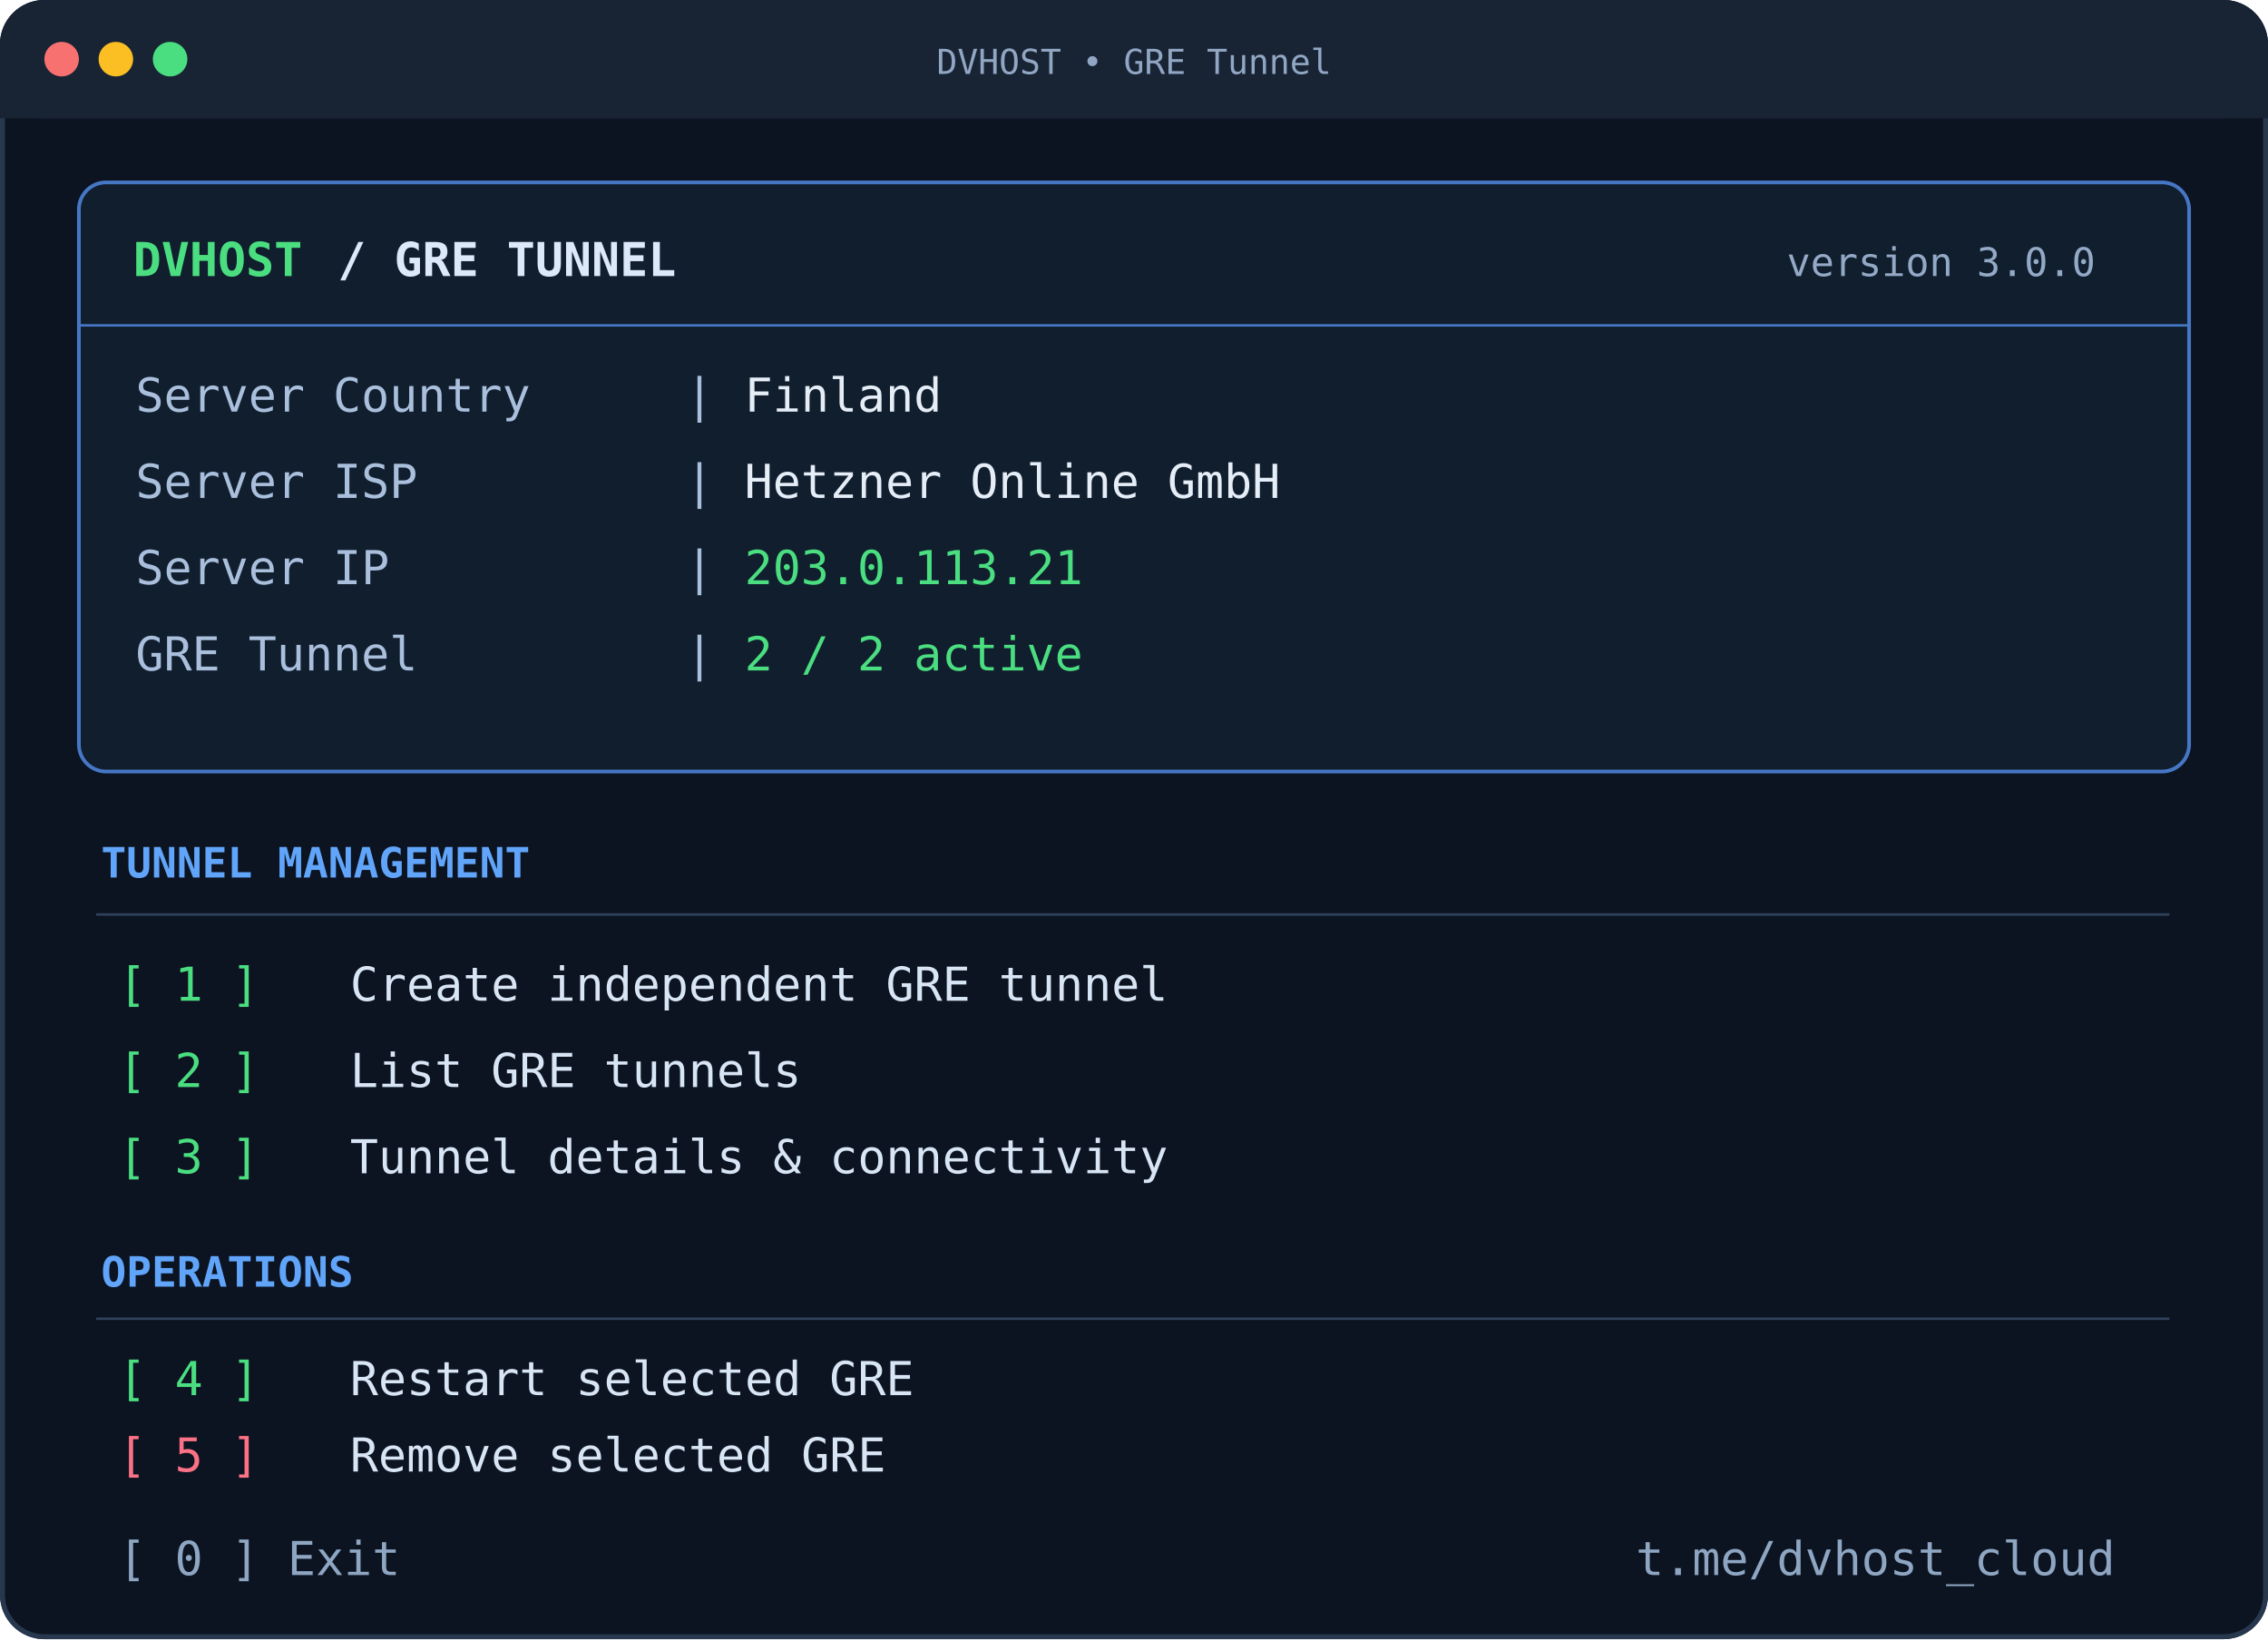
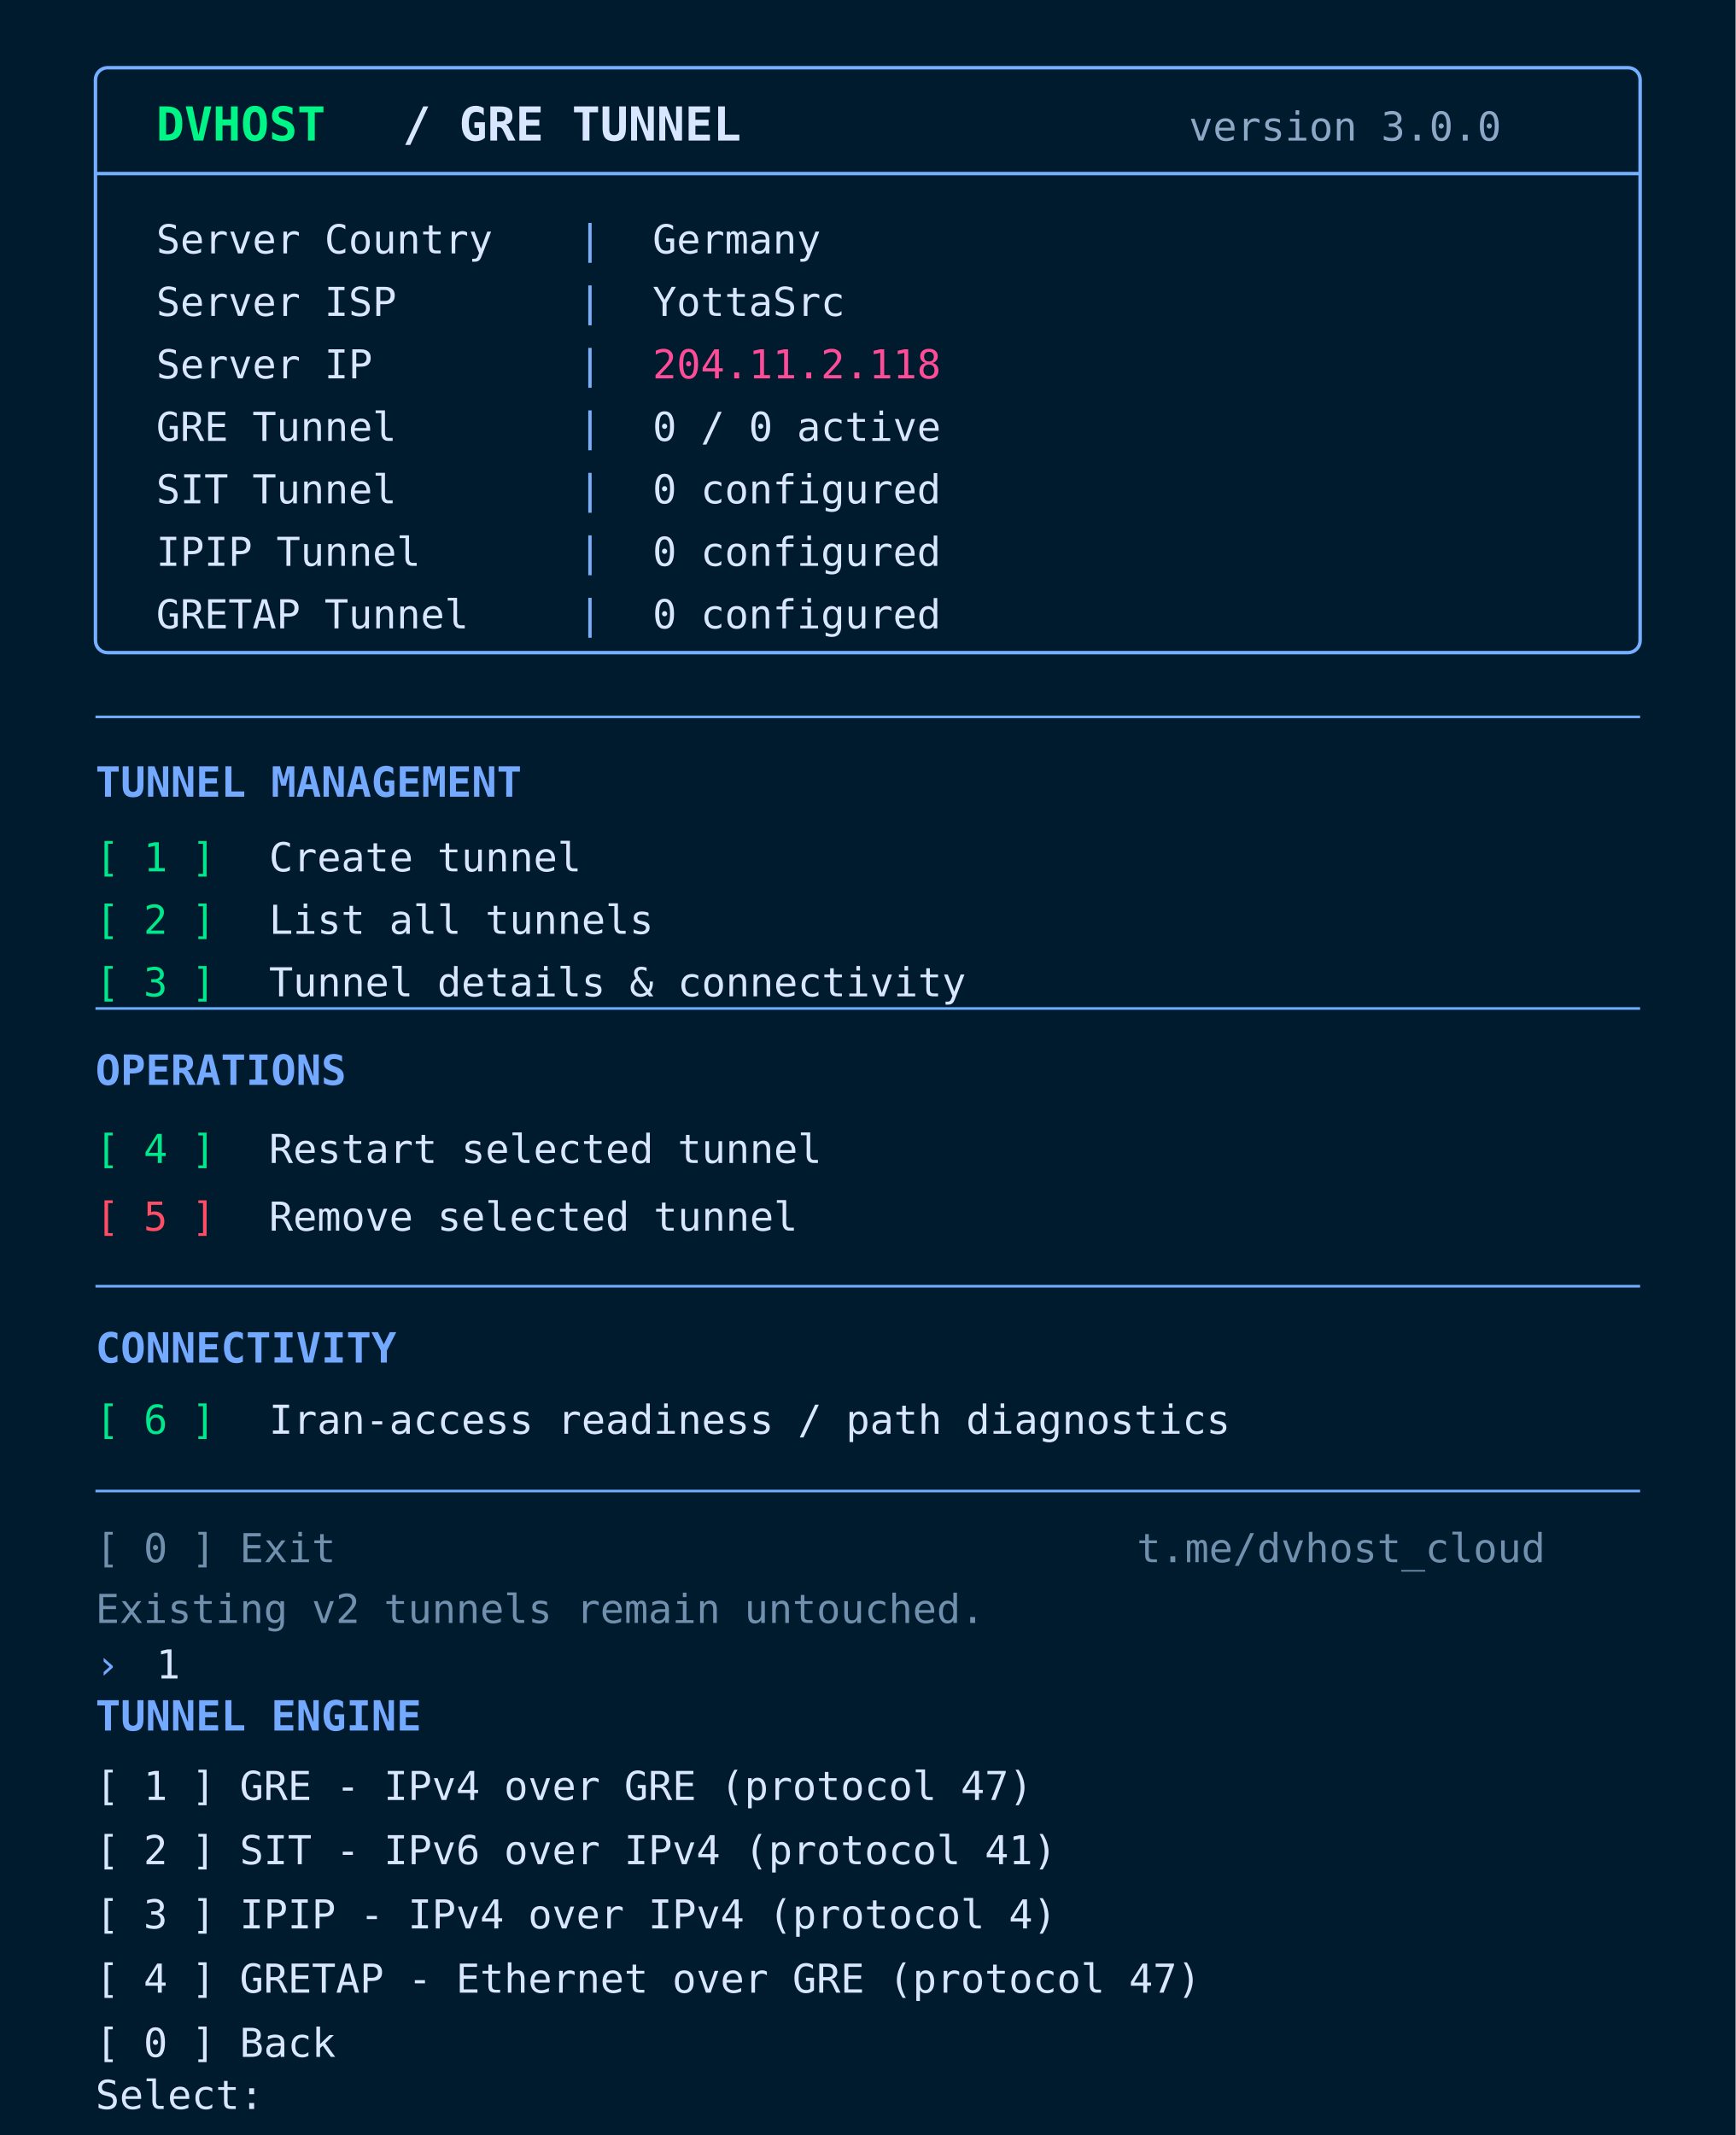
- <svg xmlns="http://www.w3.org/2000/svg" width="920" height="665" viewBox="0 0 920 665">
-   <rect width="920" height="665" rx="18" fill="#0c1321" />
-   <rect x="1" y="1" width="918" height="663" rx="17" fill="none" stroke="#27384e" stroke-width="2" />
-   <rect x="0" y="0" width="920" height="48" rx="18" fill="#182334" />
-   <rect x="0" y="26" width="920" height="22" fill="#182334" />
-   <circle cx="25" cy="24" r="7" fill="#f87171" />
-   <circle cx="47" cy="24" r="7" fill="#fbbf24" />
-   <circle cx="69" cy="24" r="7" fill="#4ade80" />
-   <text x="460" y="30" font-family="monospace" font-size="14" fill="#91a6c2" text-anchor="middle">DVHOST • GRE Tunnel</text>
-   <g font-family="DejaVu Sans Mono,monospace" font-size="19">
-     <rect x="32" y="74" width="856" height="239" rx="11" fill="#101e2e" stroke="#4677c5" stroke-width="1.5" />
-     <text x="54" y="112" fill="#4ade80" font-weight="bold">DVHOST</text>
-     <text x="137" y="112" fill="#dde9fa" font-weight="bold"> / GRE TUNNEL</text>
-     <text x="850" y="112" fill="#93a9c5" text-anchor="end" font-size="16">version 3.0.0</text>
-     <line x1="32" y1="132" x2="888" y2="132" stroke="#4677c5" />
-     <g fill="#a9bfdc">
-       <text x="55" y="167">Server Country</text>
-       <text x="278" y="167">|</text>
-       <text x="302" y="167" fill="#e5edf7">Finland</text>
-       <text x="55" y="202">Server ISP</text>
-       <text x="278" y="202">|</text>
-       <text x="302" y="202" fill="#e5edf7">Hetzner Online GmbH</text>
-       <text x="55" y="237">Server IP</text>
-       <text x="278" y="237">|</text>
-       <text x="302" y="237" fill="#4ade80">203.0.113.21</text>
-       <text x="55" y="272">GRE Tunnel</text>
-       <text x="278" y="272">|</text>
-       <text x="302" y="272" fill="#4ade80">2 / 2 active</text>
+ <svg xmlns="http://www.w3.org/2000/svg" width="1000" height="1230" viewBox="0 0 1000 1230">
+   <rect width="1000" height="1230" fill="#001b2d" />
+   <g font-family="DejaVu Sans Mono, Consolas, monospace" font-size="23" fill="#d8e7ff">
+     <rect x="55" y="39" width="890" height="337" rx="7" stroke="#75afff" fill="none" stroke-width="2" />
+     <path d="M55 100 H945" stroke="#75afff" stroke-width="2" />
+     <text x="90" y="81" fill="#00f587" font-weight="bold" font-size="27">DVHOST</text>
+     <text x="232" y="81" font-weight="bold" font-size="27">/ GRE TUNNEL</text>
+     <text x="685" y="81" fill="#8da8c7">version 3.0.0</text>
+     <g font-size="23">
+       <text x="90" y="146">Server Country</text>
+       <text x="333" y="146" fill="#79aefa">|</text>
+       <text x="376" y="146">Germany</text>
+       <text x="90" y="182">Server ISP</text>
+       <text x="333" y="182" fill="#79aefa">|</text>
+       <text x="376" y="182">YottaSrc</text>
+       <text x="90" y="218">Server IP</text>
+       <text x="333" y="218" fill="#79aefa">|</text>
+       <text x="376" y="218" fill="#ff4c99">204.11.2.118</text>
+       <text x="90" y="254">GRE Tunnel</text>
+       <text x="333" y="254" fill="#79aefa">|</text>
+       <text x="376" y="254">0 / 0 active</text>
+       <text x="90" y="290">SIT Tunnel</text>
+       <text x="333" y="290" fill="#79aefa">|</text>
+       <text x="376" y="290">0 configured</text>
+       <text x="90" y="326">IPIP Tunnel</text>
+       <text x="333" y="326" fill="#79aefa">|</text>
+       <text x="376" y="326">0 configured</text>
+       <text x="90" y="362">GRETAP Tunnel</text>
+       <text x="333" y="362" fill="#79aefa">|</text>
+       <text x="376" y="362">0 configured</text>
    </g>
-     <text x="41" y="356" fill="#60a5fa" font-weight="bold" font-size="17">TUNNEL MANAGEMENT</text>
-     <line x1="39" y1="371" x2="880" y2="371" stroke="#31425c" />
-     <g fill="#4ade80">
-       <text x="48" y="406">[ 1 ]</text>
-       <text x="48" y="441">[ 2 ]</text>
-       <text x="48" y="476">[ 3 ]</text>
+     <g stroke="#71adff" stroke-width="1.5">
+       <path d="M55 413 H945" />
+       <path d="M55 581 H945" />
+       <path d="M55 741 H945" />
+       <path d="M55 859 H945" />
    </g>
-     <g fill="#d8e5f5">
-       <text x="142" y="406">Create independent GRE tunnel</text>
-       <text x="142" y="441">List GRE tunnels</text>
-       <text x="142" y="476">Tunnel details &amp; connectivity</text>
+     <g fill="#73a9ff" font-size="24" font-weight="bold">
+       <text x="55" y="459">TUNNEL MANAGEMENT</text>
+       <text x="55" y="625">OPERATIONS</text>
+       <text x="55" y="785">CONNECTIVITY</text>
+       <text x="55" y="997">TUNNEL ENGINE</text>
    </g>
-     <text x="41" y="522" fill="#60a5fa" font-weight="bold" font-size="17">OPERATIONS</text>
-     <line x1="39" y1="535" x2="880" y2="535" stroke="#31425c" />
-     <text x="48" y="566" fill="#4ade80">[ 4 ]</text>
-     <text x="142" y="566" fill="#d8e5f5">Restart selected GRE</text>
-     <text x="48" y="597" fill="#fb7185">[ 5 ]</text>
-     <text x="142" y="597" fill="#d8e5f5">Remove selected GRE</text>
-     <text x="48" y="639" fill="#8ea6c2">[ 0 ] Exit</text>
-     <text x="858" y="639" fill="#8ea6c2" text-anchor="end">t.me/dvhost_cloud</text>
+     <g font-size="23">
+       <text x="55" y="502" fill="#00e78c">[ 1 ]</text>
+       <text x="155" y="502">Create tunnel</text>
+       <text x="55" y="538" fill="#00e78c">[ 2 ]</text>
+       <text x="155" y="538">List all tunnels</text>
+       <text x="55" y="574" fill="#00e78c">[ 3 ]</text>
+       <text x="155" y="574">Tunnel details &amp; connectivity</text>
+       <text x="55" y="670" fill="#00e78c">[ 4 ]</text>
+       <text x="155" y="670">Restart selected tunnel</text>
+       <text x="55" y="709" fill="#ff4d65">[ 5 ]</text>
+       <text x="155" y="709">Remove selected tunnel</text>
+       <text x="55" y="826" fill="#00e78c">[ 6 ]</text>
+       <text x="155" y="826">Iran-access readiness / path diagnostics</text>
+       <text x="55" y="900" fill="#7090ae">[ 0 ] Exit</text>
+       <text x="655" y="900" fill="#7090ae">t.me/dvhost_cloud</text>
+       <text x="55" y="935" fill="#7090ae">Existing v2 tunnels remain untouched.</text>
+       <text x="55" y="967" fill="#73a9ff">›</text>
+       <text x="90" y="967">1</text>
+       <text x="55" y="1037">[ 1 ] GRE - IPv4 over GRE (protocol 47)</text>
+       <text x="55" y="1074">[ 2 ] SIT - IPv6 over IPv4 (protocol 41)</text>
+       <text x="55" y="1111">[ 3 ] IPIP - IPv4 over IPv4 (protocol 4)</text>
+       <text x="55" y="1148">[ 4 ] GRETAP - Ethernet over GRE (protocol 47)</text>
+       <text x="55" y="1185">[ 0 ] Back</text>
+       <text x="55" y="1215">Select:</text>
+     </g>
  </g>
</svg>
